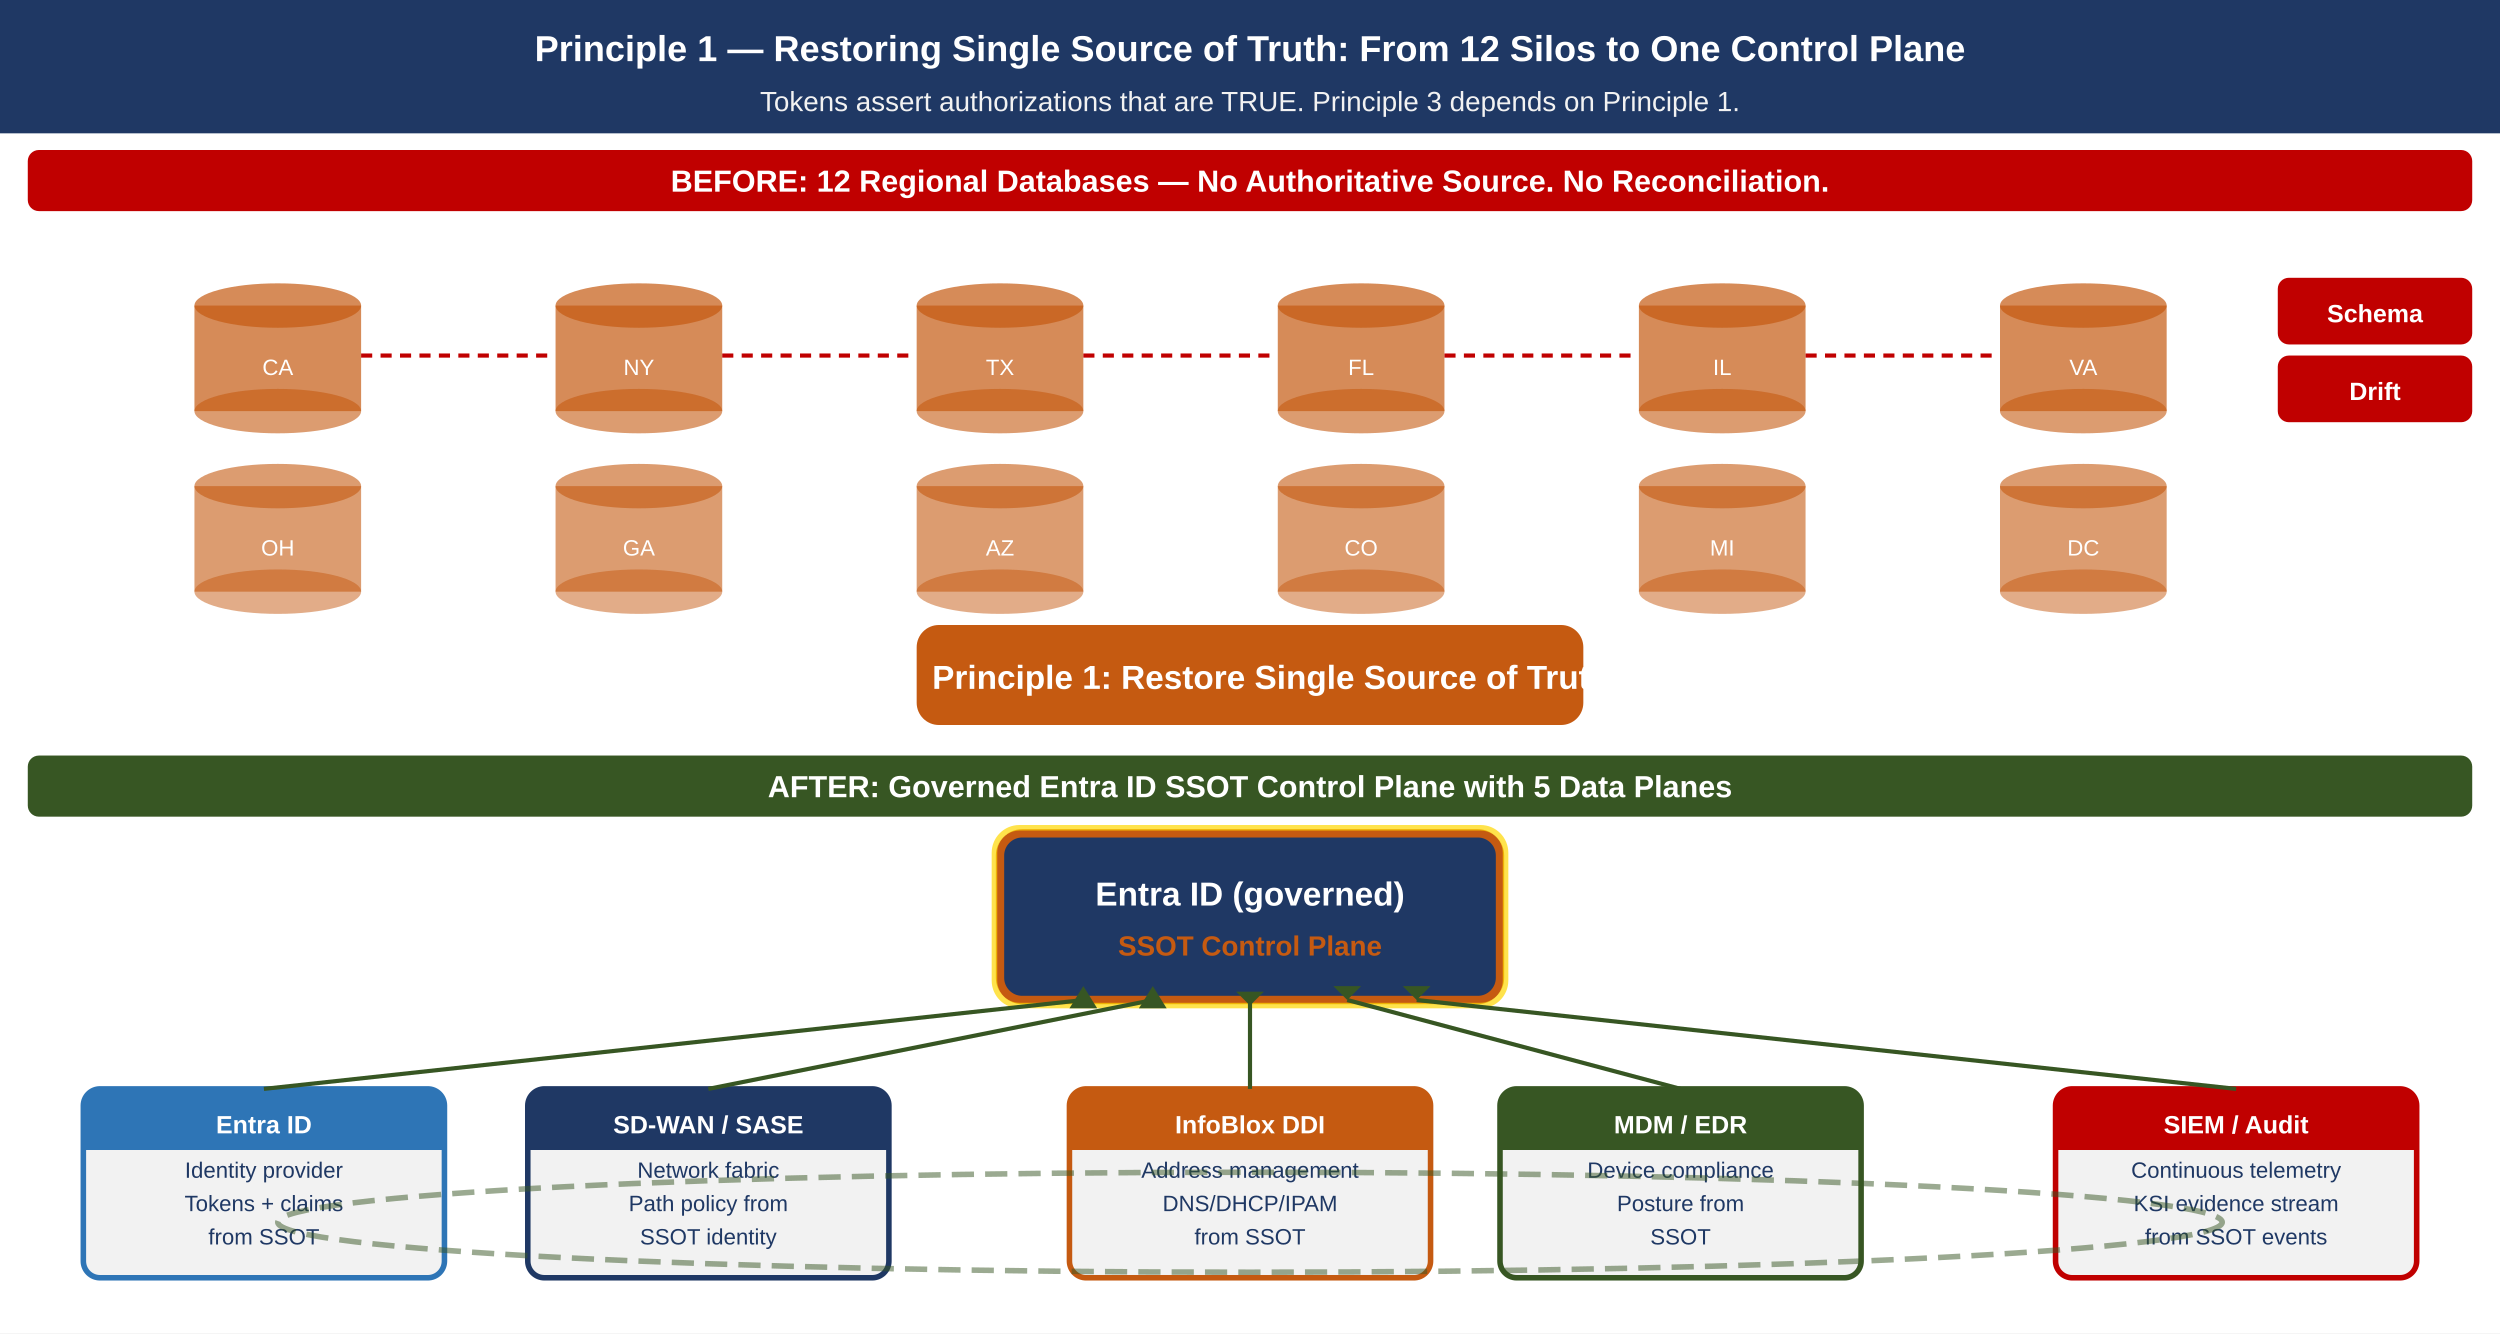
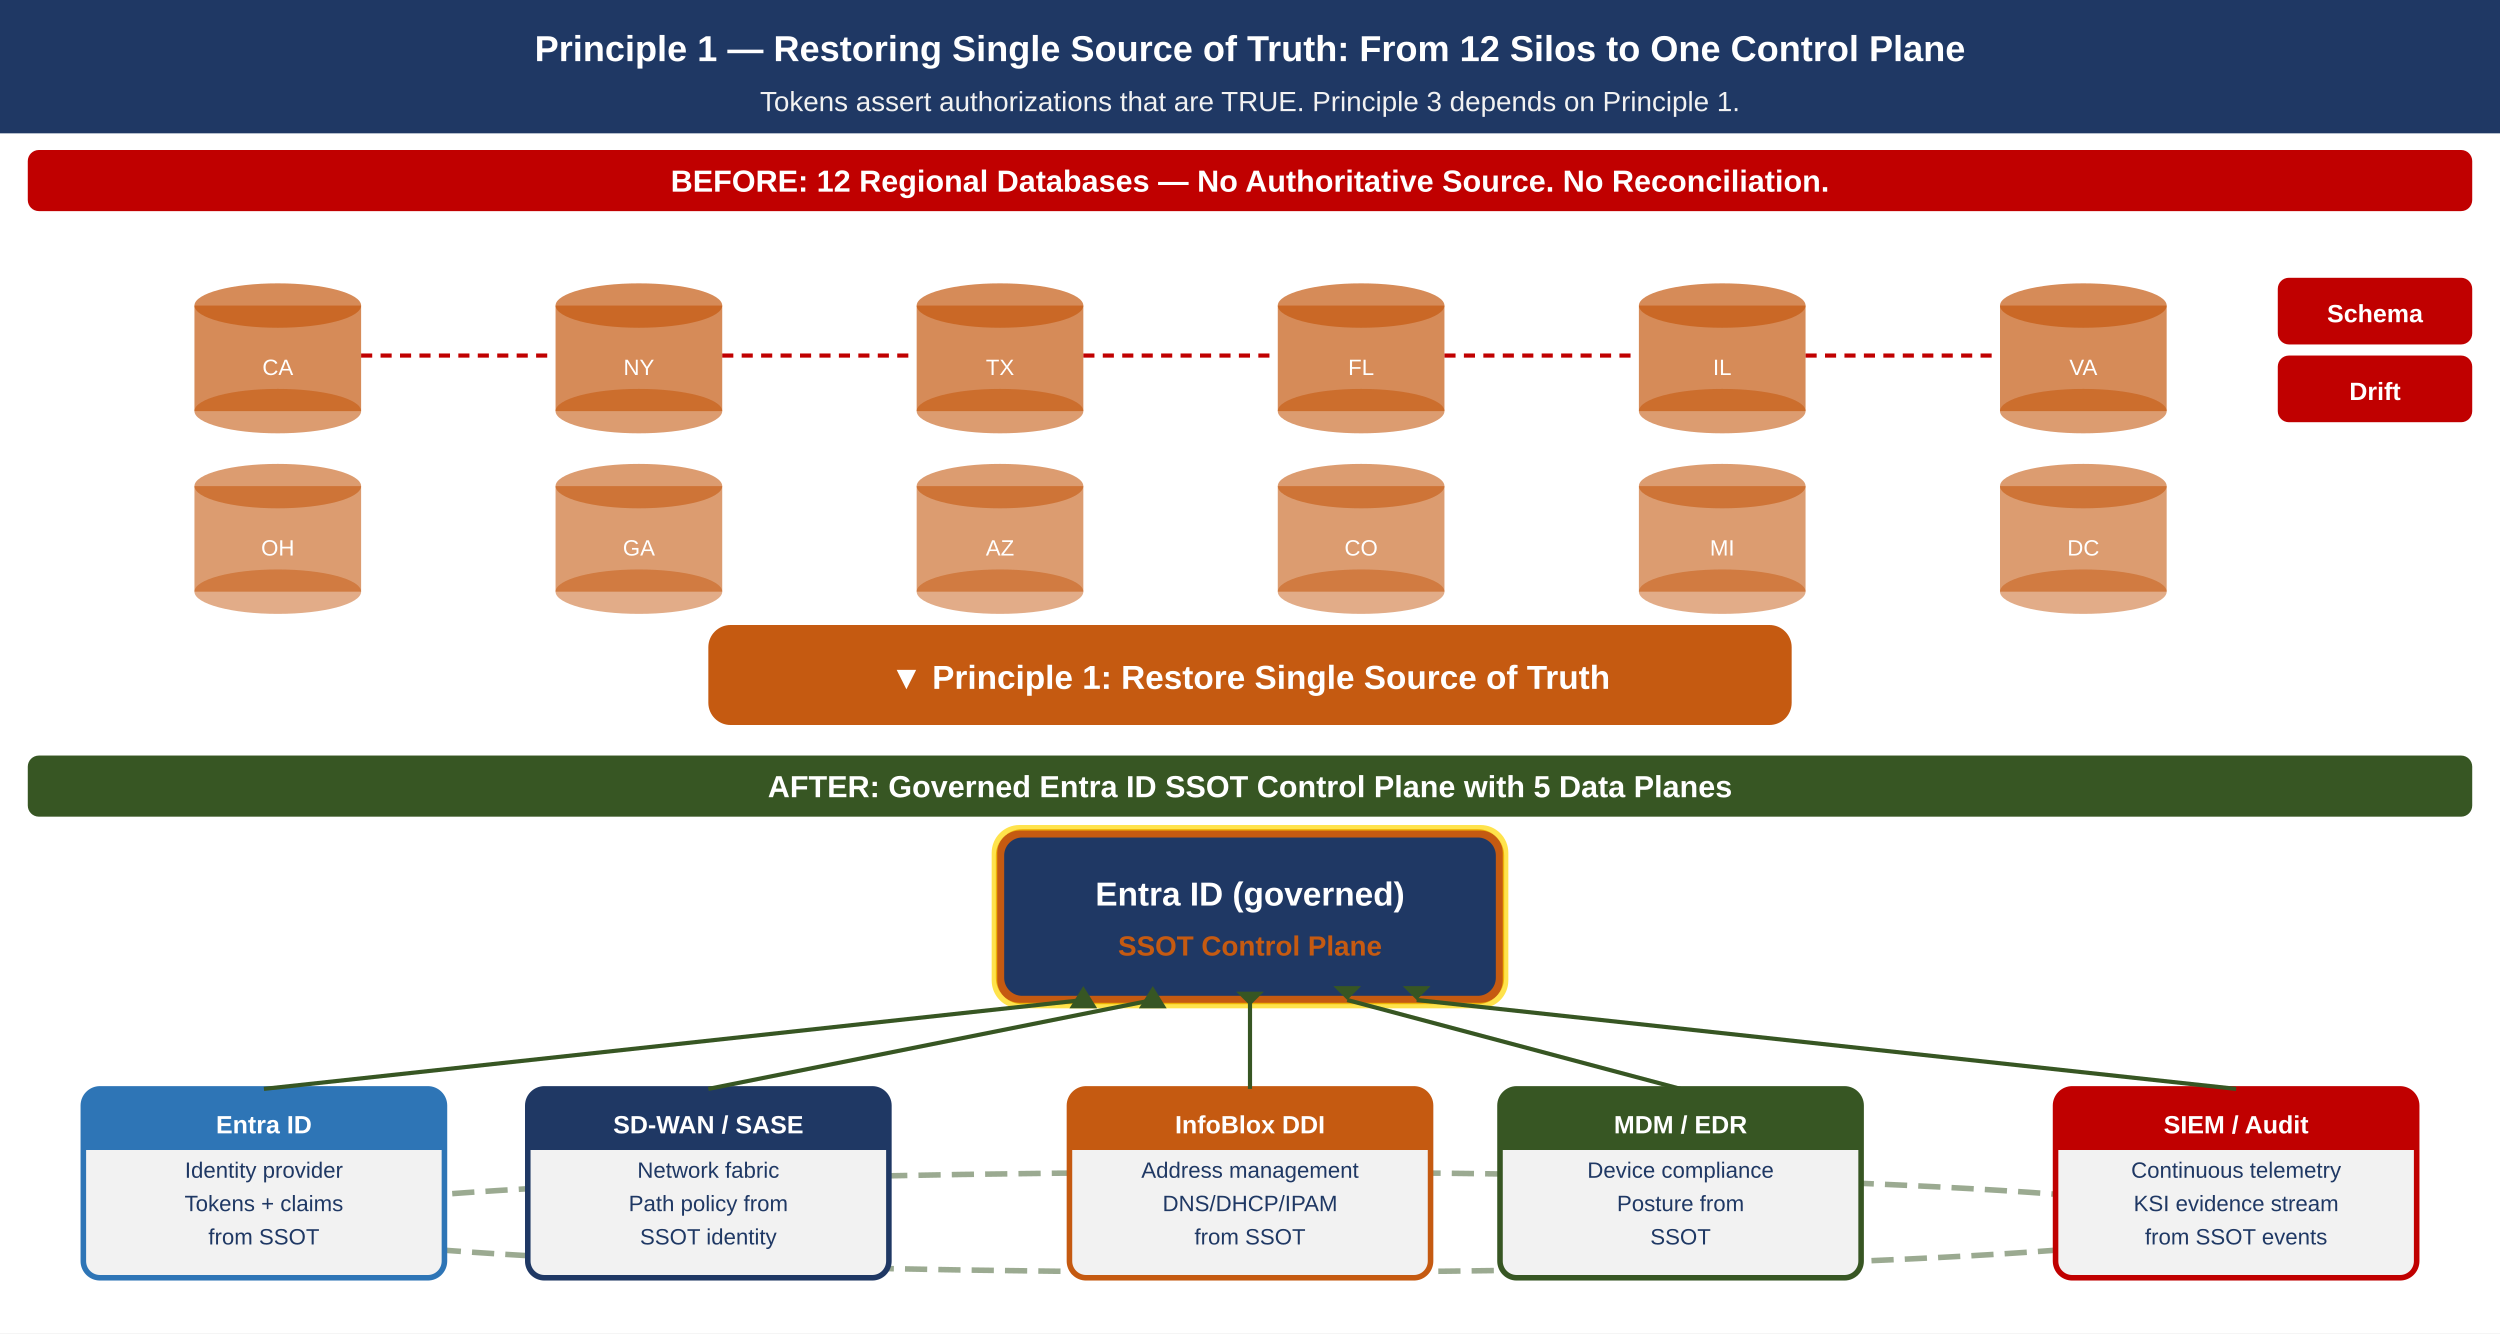
<svg xmlns="http://www.w3.org/2000/svg" width="900" height="480" viewBox="0 0 900 480" style="background:#FFFFFF;font-family:Arial,sans-serif">
  <rect width="900" height="480" fill="#FFFFFF" />
  <rect x="0" y="0" width="900" height="48" fill="#1F3864" />
  <text x="450" y="22" text-anchor="middle" fill="#FFFFFF" font-size="13" font-weight="bold">Principle 1 — Restoring Single Source of Truth: From 12 Silos to One Control Plane</text>
  <text x="450" y="40" text-anchor="middle" fill="#F2F2F2" font-size="10">Tokens assert authorizations that are TRUE. Principle 3 depends on Principle 1.</text>
  <rect x="10" y="54" width="880" height="22" rx="4" fill="#C00000" />
  <text x="450" y="69" text-anchor="middle" fill="#FFFFFF" font-size="11" font-weight="bold">BEFORE: 12 Regional Databases — No Authoritative Source. No Reconciliation.</text>
  <ellipse cx="100" cy="110" rx="30" ry="8" fill="#C55A11" opacity="0.7" />
  <rect x="70" y="110" width="60" height="38" fill="#C55A11" opacity="0.7" />
  <ellipse cx="100" cy="148" rx="30" ry="8" fill="#C55A11" opacity="0.6" />
  <text x="100" y="135" text-anchor="middle" fill="#FFFFFF" font-size="8">CA</text>
  <ellipse cx="230" cy="110" rx="30" ry="8" fill="#C55A11" opacity="0.7" />
  <rect x="200" y="110" width="60" height="38" fill="#C55A11" opacity="0.7" />
  <ellipse cx="230" cy="148" rx="30" ry="8" fill="#C55A11" opacity="0.6" />
  <text x="230" y="135" text-anchor="middle" fill="#FFFFFF" font-size="8">NY</text>
  <ellipse cx="360" cy="110" rx="30" ry="8" fill="#C55A11" opacity="0.7" />
  <rect x="330" y="110" width="60" height="38" fill="#C55A11" opacity="0.7" />
  <ellipse cx="360" cy="148" rx="30" ry="8" fill="#C55A11" opacity="0.6" />
  <text x="360" y="135" text-anchor="middle" fill="#FFFFFF" font-size="8">TX</text>
  <ellipse cx="490" cy="110" rx="30" ry="8" fill="#C55A11" opacity="0.7" />
  <rect x="460" y="110" width="60" height="38" fill="#C55A11" opacity="0.7" />
  <ellipse cx="490" cy="148" rx="30" ry="8" fill="#C55A11" opacity="0.6" />
  <text x="490" y="135" text-anchor="middle" fill="#FFFFFF" font-size="8">FL</text>
  <ellipse cx="620" cy="110" rx="30" ry="8" fill="#C55A11" opacity="0.7" />
  <rect x="590" y="110" width="60" height="38" fill="#C55A11" opacity="0.7" />
  <ellipse cx="620" cy="148" rx="30" ry="8" fill="#C55A11" opacity="0.6" />
  <text x="620" y="135" text-anchor="middle" fill="#FFFFFF" font-size="8">IL</text>
  <ellipse cx="750" cy="110" rx="30" ry="8" fill="#C55A11" opacity="0.7" />
  <rect x="720" y="110" width="60" height="38" fill="#C55A11" opacity="0.7" />
  <ellipse cx="750" cy="148" rx="30" ry="8" fill="#C55A11" opacity="0.6" />
  <text x="750" y="135" text-anchor="middle" fill="#FFFFFF" font-size="8">VA</text>
  <ellipse cx="100" cy="175" rx="30" ry="8" fill="#C55A11" opacity="0.6" />
  <rect x="70" y="175" width="60" height="38" fill="#C55A11" opacity="0.6" />
  <ellipse cx="100" cy="213" rx="30" ry="8" fill="#C55A11" opacity="0.5" />
  <text x="100" y="200" text-anchor="middle" fill="#FFFFFF" font-size="8">OH</text>
  <ellipse cx="230" cy="175" rx="30" ry="8" fill="#C55A11" opacity="0.6" />
  <rect x="200" y="175" width="60" height="38" fill="#C55A11" opacity="0.6" />
  <ellipse cx="230" cy="213" rx="30" ry="8" fill="#C55A11" opacity="0.5" />
  <text x="230" y="200" text-anchor="middle" fill="#FFFFFF" font-size="8">GA</text>
  <ellipse cx="360" cy="175" rx="30" ry="8" fill="#C55A11" opacity="0.6" />
  <rect x="330" y="175" width="60" height="38" fill="#C55A11" opacity="0.6" />
  <ellipse cx="360" cy="213" rx="30" ry="8" fill="#C55A11" opacity="0.5" />
  <text x="360" y="200" text-anchor="middle" fill="#FFFFFF" font-size="8">AZ</text>
  <ellipse cx="490" cy="175" rx="30" ry="8" fill="#C55A11" opacity="0.6" />
  <rect x="460" y="175" width="60" height="38" fill="#C55A11" opacity="0.6" />
  <ellipse cx="490" cy="213" rx="30" ry="8" fill="#C55A11" opacity="0.5" />
  <text x="490" y="200" text-anchor="middle" fill="#FFFFFF" font-size="8">CO</text>
  <ellipse cx="620" cy="175" rx="30" ry="8" fill="#C55A11" opacity="0.6" />
  <rect x="590" y="175" width="60" height="38" fill="#C55A11" opacity="0.6" />
  <ellipse cx="620" cy="213" rx="30" ry="8" fill="#C55A11" opacity="0.5" />
  <text x="620" y="200" text-anchor="middle" fill="#FFFFFF" font-size="8">MI</text>
  <ellipse cx="750" cy="175" rx="30" ry="8" fill="#C55A11" opacity="0.6" />
  <rect x="720" y="175" width="60" height="38" fill="#C55A11" opacity="0.6" />
  <ellipse cx="750" cy="213" rx="30" ry="8" fill="#C55A11" opacity="0.5" />
  <text x="750" y="200" text-anchor="middle" fill="#FFFFFF" font-size="8">DC</text>
  <line x1="130" y1="128" x2="200" y2="128" stroke="#C00000" stroke-width="1.5" stroke-dasharray="4,3" />
  <line x1="260" y1="128" x2="330" y2="128" stroke="#C00000" stroke-width="1.5" stroke-dasharray="4,3" />
  <line x1="390" y1="128" x2="460" y2="128" stroke="#C00000" stroke-width="1.5" stroke-dasharray="4,3" />
  <line x1="520" y1="128" x2="590" y2="128" stroke="#C00000" stroke-width="1.5" stroke-dasharray="4,3" />
  <line x1="650" y1="128" x2="720" y2="128" stroke="#C00000" stroke-width="1.5" stroke-dasharray="4,3" />
  <rect x="820" y="100" width="70" height="24" rx="4" fill="#C00000" />
  <text x="855" y="116" text-anchor="middle" fill="#FFFFFF" font-size="9" font-weight="bold">Schema</text>
  <rect x="820" y="128" width="70" height="24" rx="4" fill="#C00000" />
  <text x="855" y="144" text-anchor="middle" fill="#FFFFFF" font-size="9" font-weight="bold">Drift</text>
-   <rect x="330" y="225" width="240" height="36" rx="8" fill="#C55A11" />
+   <rect x="255" y="225" width="390" height="36" rx="8" fill="#C55A11" />
  <text x="450" y="248" text-anchor="middle" fill="#FFFFFF" font-size="12" font-weight="bold">▼ Principle 1: Restore Single Source of Truth</text>
  <rect x="10" y="272" width="880" height="22" rx="4" fill="#375623" />
  <text x="450" y="287" text-anchor="middle" fill="#FFFFFF" font-size="11" font-weight="bold">AFTER: Governed Entra ID SSOT Control Plane with 5 Data Planes</text>
  <rect x="360" y="300" width="180" height="60" rx="8" fill="#1F3864" stroke="#C55A11" stroke-width="3" />
  <text x="450" y="326" text-anchor="middle" fill="#FFFFFF" font-size="12" font-weight="bold">Entra ID (governed)</text>
  <text x="450" y="344" text-anchor="middle" fill="#C55A11" font-size="10" font-weight="bold">SSOT Control Plane</text>
  <rect x="358" y="298" width="184" height="64" rx="9" fill="none" stroke="#FFD700" stroke-width="2" opacity="0.7" />
+   <ellipse cx="450" cy="440" rx="350" ry="18" fill="none" stroke="#375623" stroke-width="2" stroke-dasharray="8,4" opacity="0.5" />
  <rect x="30" y="392" width="130" height="68" rx="6" fill="#F2F2F2" stroke="#2E75B6" stroke-width="2" />
  <rect x="30" y="392" width="130" height="22" rx="6" fill="#2E75B6" />
  <rect x="30" y="406" width="130" height="8" fill="#2E75B6" />
  <text x="95" y="408" text-anchor="middle" fill="#FFFFFF" font-size="9" font-weight="bold">Entra ID</text>
  <text x="95" y="424" text-anchor="middle" fill="#1F3864" font-size="8">Identity provider</text>
  <text x="95" y="436" text-anchor="middle" fill="#1F3864" font-size="8">Tokens + claims</text>
  <text x="95" y="448" text-anchor="middle" fill="#1F3864" font-size="8">from SSOT</text>
  <line x1="95" y1="392" x2="390" y2="360" stroke="#375623" stroke-width="1.5" />
  <polygon points="390,355 395,363 385,363" fill="#375623" />
  <rect x="190" y="392" width="130" height="68" rx="6" fill="#F2F2F2" stroke="#1F3864" stroke-width="2" />
  <rect x="190" y="392" width="130" height="22" rx="6" fill="#1F3864" />
  <rect x="190" y="406" width="130" height="8" fill="#1F3864" />
  <text x="255" y="408" text-anchor="middle" fill="#FFFFFF" font-size="9" font-weight="bold">SD-WAN / SASE</text>
  <text x="255" y="424" text-anchor="middle" fill="#1F3864" font-size="8">Network fabric</text>
  <text x="255" y="436" text-anchor="middle" fill="#1F3864" font-size="8">Path policy from</text>
  <text x="255" y="448" text-anchor="middle" fill="#1F3864" font-size="8">SSOT identity</text>
  <line x1="255" y1="392" x2="415" y2="360" stroke="#375623" stroke-width="1.5" />
  <polygon points="415,355 420,363 410,363" fill="#375623" />
  <rect x="385" y="392" width="130" height="68" rx="6" fill="#F2F2F2" stroke="#C55A11" stroke-width="2" />
  <rect x="385" y="392" width="130" height="22" rx="6" fill="#C55A11" />
  <rect x="385" y="406" width="130" height="8" fill="#C55A11" />
  <text x="450" y="408" text-anchor="middle" fill="#FFFFFF" font-size="9" font-weight="bold">InfoBlox DDI</text>
  <text x="450" y="424" text-anchor="middle" fill="#1F3864" font-size="8">Address management</text>
  <text x="450" y="436" text-anchor="middle" fill="#1F3864" font-size="8">DNS/DHCP/IPAM</text>
  <text x="450" y="448" text-anchor="middle" fill="#1F3864" font-size="8">from SSOT</text>
  <line x1="450" y1="392" x2="450" y2="360" stroke="#375623" stroke-width="1.5" />
  <polygon points="445,357 455,357 450,362" fill="#375623" />
  <rect x="540" y="392" width="130" height="68" rx="6" fill="#F2F2F2" stroke="#375623" stroke-width="2" />
  <rect x="540" y="392" width="130" height="22" rx="6" fill="#375623" />
  <rect x="540" y="406" width="130" height="8" fill="#375623" />
  <text x="605" y="408" text-anchor="middle" fill="#FFFFFF" font-size="9" font-weight="bold">MDM / EDR</text>
  <text x="605" y="424" text-anchor="middle" fill="#1F3864" font-size="8">Device compliance</text>
  <text x="605" y="436" text-anchor="middle" fill="#1F3864" font-size="8">Posture from</text>
  <text x="605" y="448" text-anchor="middle" fill="#1F3864" font-size="8">SSOT</text>
  <line x1="605" y1="392" x2="485" y2="360" stroke="#375623" stroke-width="1.5" />
  <polygon points="480,355 490,355 485,360" fill="#375623" />
  <rect x="740" y="392" width="130" height="68" rx="6" fill="#F2F2F2" stroke="#C00000" stroke-width="2" />
  <rect x="740" y="392" width="130" height="22" rx="6" fill="#C00000" />
  <rect x="740" y="406" width="130" height="8" fill="#C00000" />
  <text x="805" y="408" text-anchor="middle" fill="#FFFFFF" font-size="9" font-weight="bold">SIEM / Audit</text>
  <text x="805" y="424" text-anchor="middle" fill="#1F3864" font-size="8">Continuous telemetry</text>
  <text x="805" y="436" text-anchor="middle" fill="#1F3864" font-size="8">KSI evidence stream</text>
  <text x="805" y="448" text-anchor="middle" fill="#1F3864" font-size="8">from SSOT events</text>
  <line x1="805" y1="392" x2="510" y2="360" stroke="#375623" stroke-width="1.5" />
  <polygon points="505,355 515,355 510,360" fill="#375623" />
-   <ellipse cx="450" cy="440" rx="350" ry="18" fill="none" stroke="#375623" stroke-width="2" stroke-dasharray="8,4" opacity="0.5" />
</svg>
